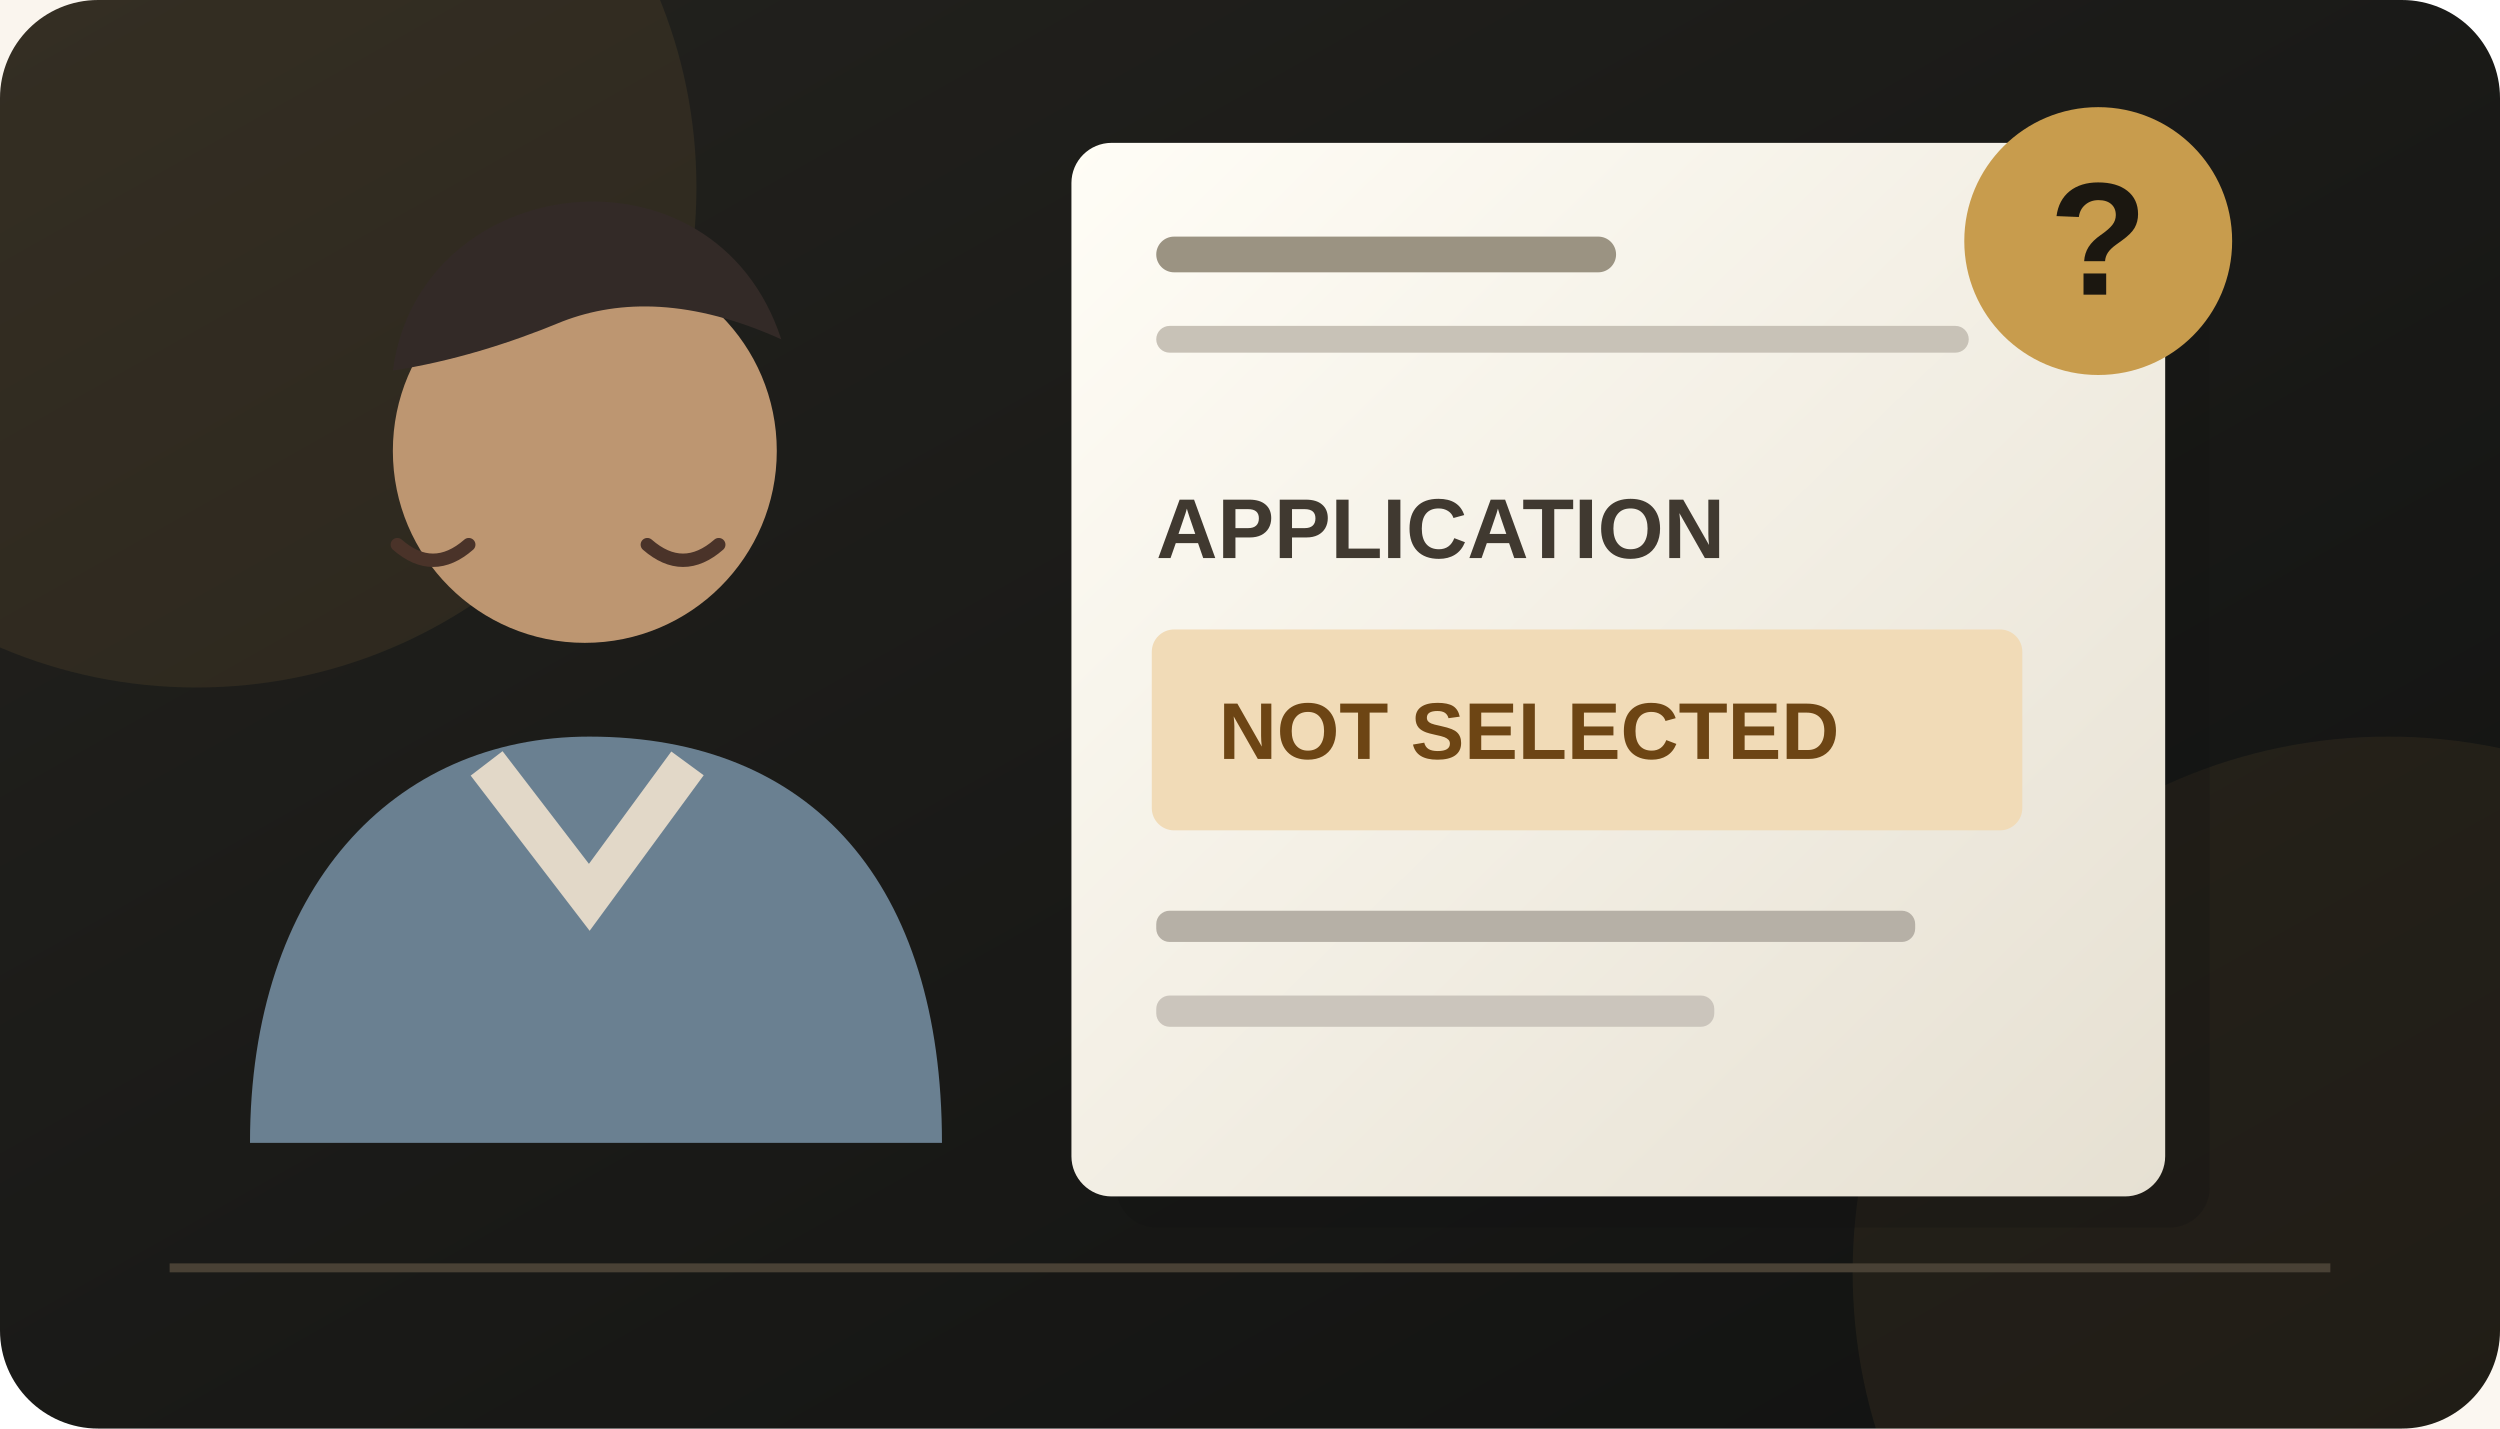
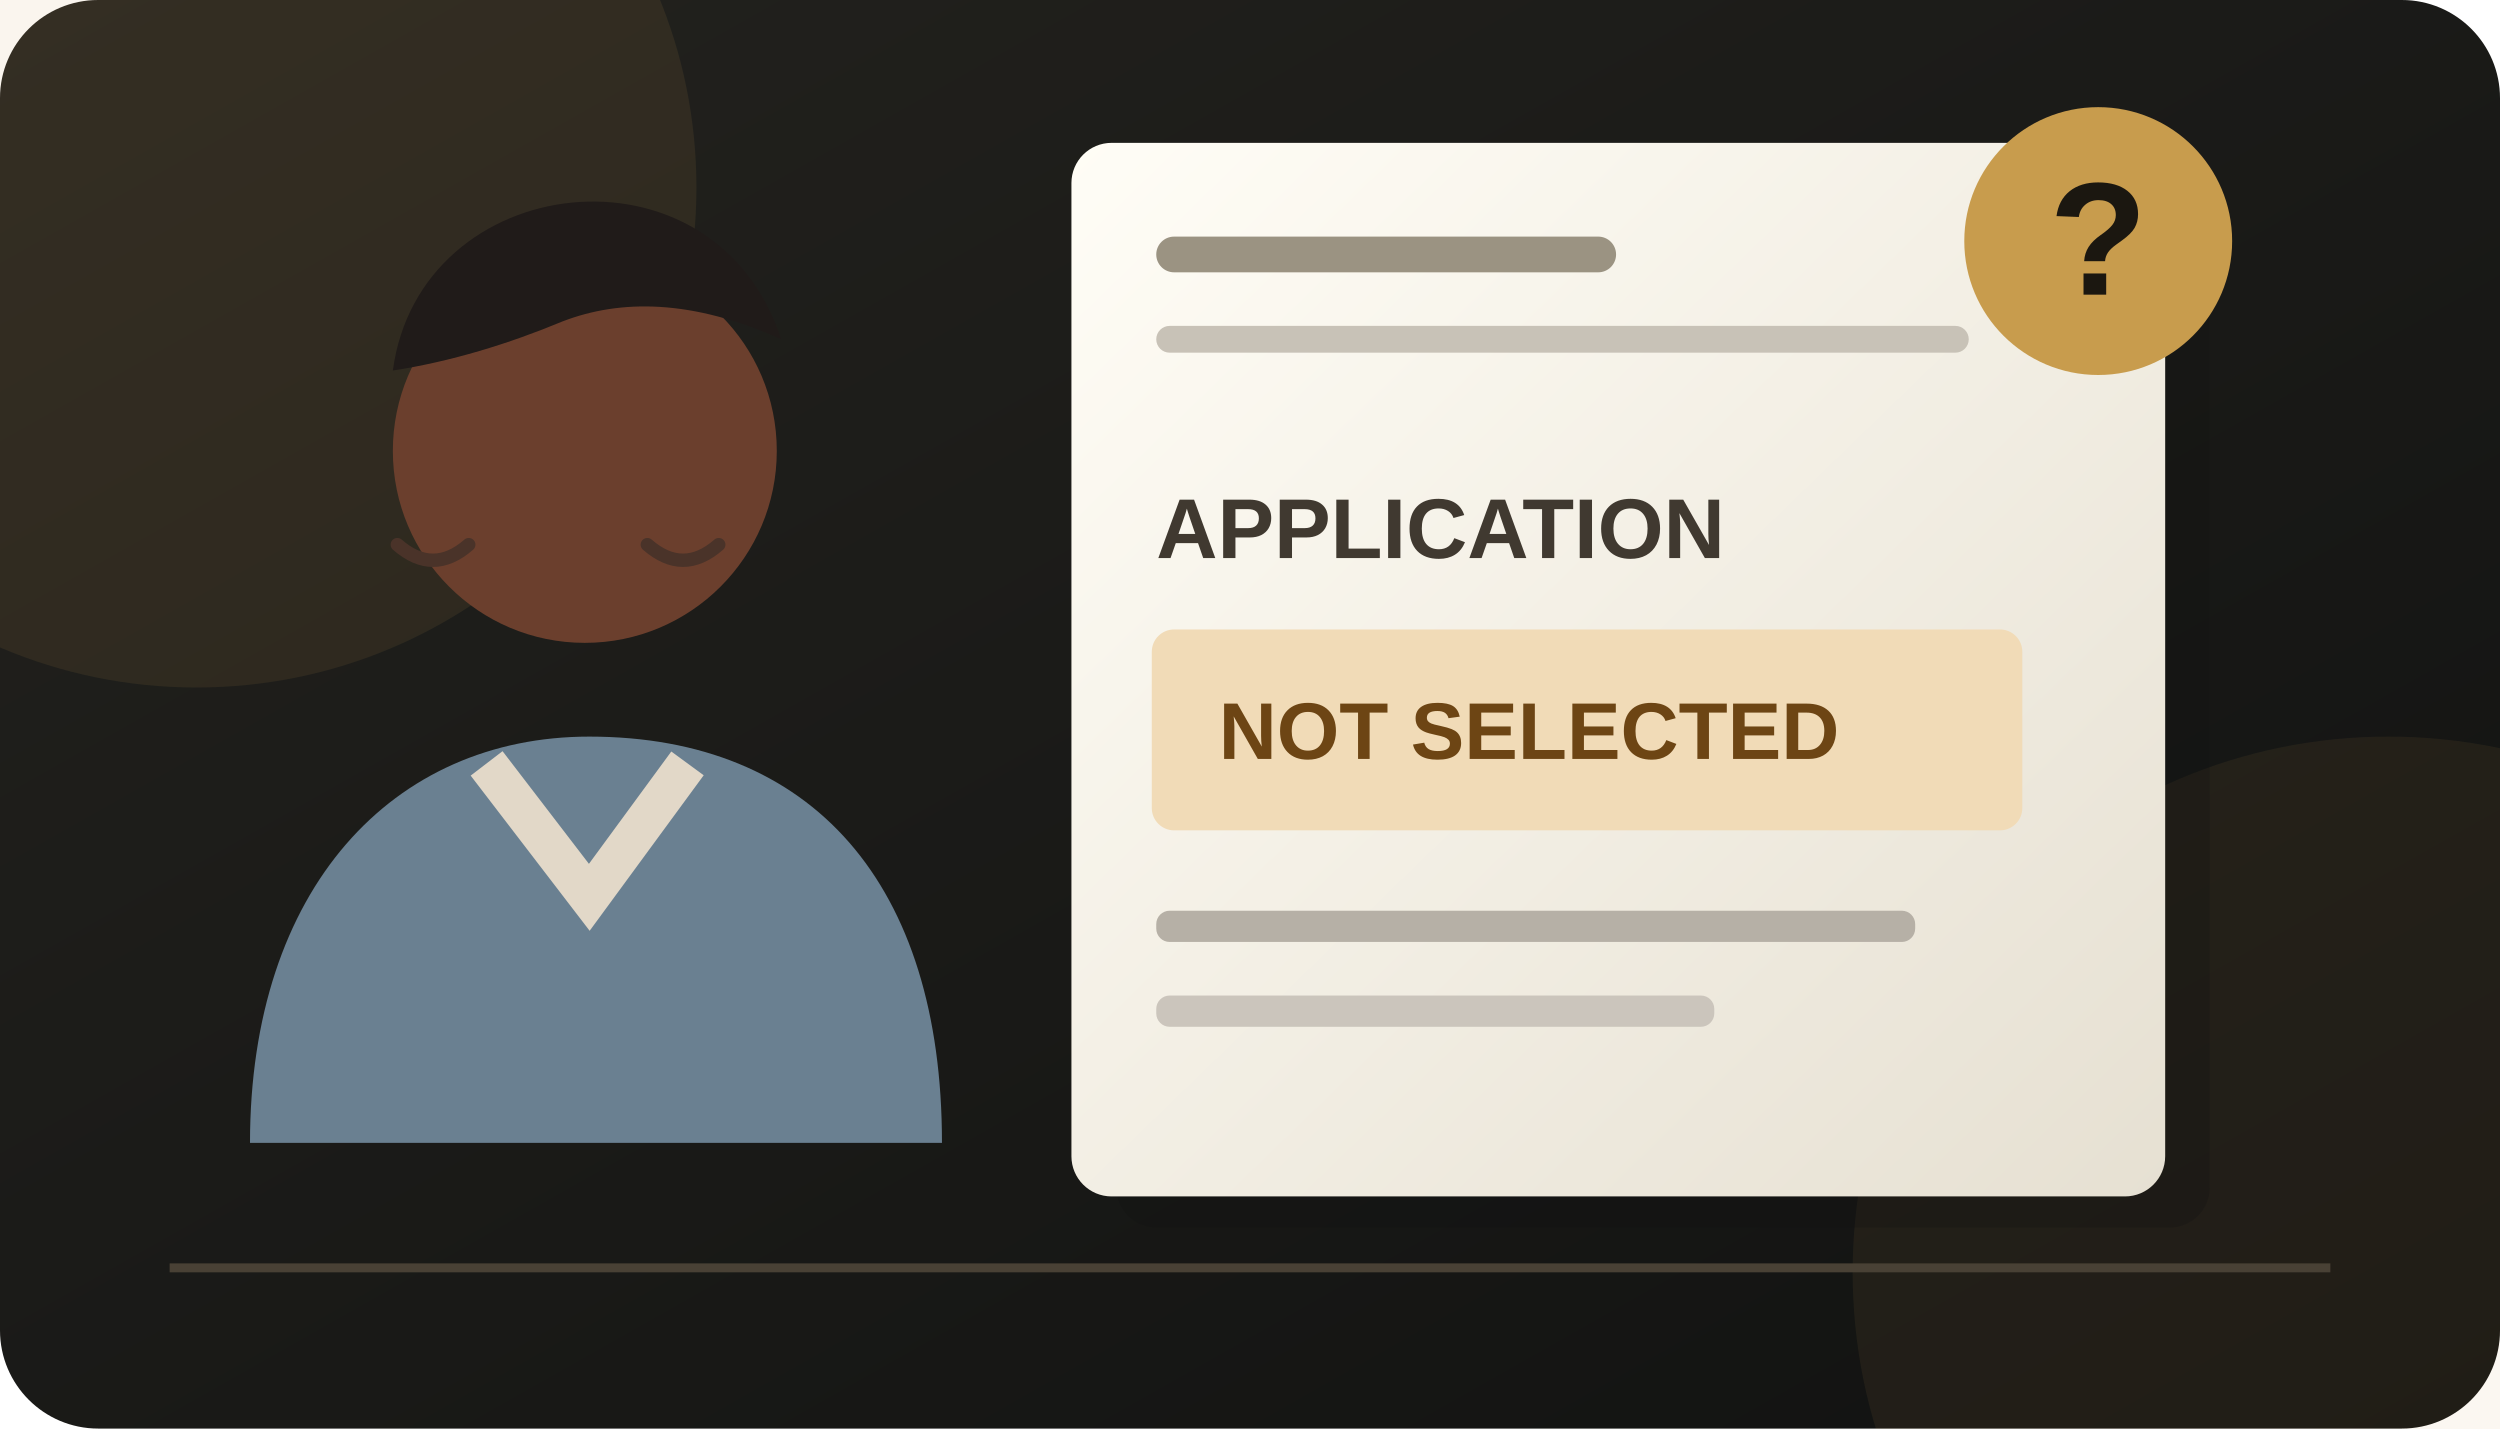
<svg xmlns="http://www.w3.org/2000/svg" width="560" height="320" viewBox="0 0 560 320" role="img" aria-label="Illustration of a job applicant looking at a selection letter with missing reasons">
  <defs>
    <linearGradient id="paper" x1="0" y1="0" x2="1" y2="1">
      <stop stop-color="#fffdf6" />
      <stop offset="1" stop-color="#e6e0d2" />
    </linearGradient>
    <linearGradient id="bg" x1="0" y1="0" x2="1" y2="1">
      <stop stop-color="#23221e" />
      <stop offset="1" stop-color="#111211" />
    </linearGradient>
  </defs>
  <rect width="560" height="320" rx="22" fill="url(#bg)" />
  <circle cx="44" cy="42" r="112" fill="#c89c4d" opacity=".10" />
  <circle cx="535" cy="285" r="120" fill="#c89c4d" opacity=".08" />
  <path d="M38 284H522" stroke="#494135" stroke-width="2" />
  <g font-family="Arial,Helvetica,sans-serif">
-     <circle cx="131" cy="101" r="43" fill="#bd9671" />
-     <path d="M88 83c6-45 72-53 87-7-20-9-36-9-49-4-12 5-25 9-38 11Z" fill="#332a27" />
+     <circle cx="131" cy="101" r="43" fill="#6b3f2d" />
+     <path d="M88 83c6-45 72-53 87-7-20-9-36-9-49-4-12 5-25 9-38 11Z" fill="#201b19" />
    <path d="M56 256c0-57 32-91 76-91 50 0 79 33 79 91" fill="#6a8091" />
    <path d="M109 171l23 30 22-30" fill="none" stroke="#e2d8c8" stroke-width="9" />
    <path d="M89 122q8 7 16 0M145 122q8 7 16 0" stroke="#4a3329" stroke-width="3" fill="none" stroke-linecap="round" />
    <rect x="250" y="39" width="245" height="236" rx="9" fill="#111" opacity=".26" />
    <rect x="240" y="32" width="245" height="236" rx="9" fill="url(#paper)" />
    <rect x="259" y="53" width="103" height="8" rx="4" fill="#9b9382" />
    <rect x="259" y="73" width="182" height="6" rx="3" fill="#c8c2b7" />
    <text x="259" y="125" font-size="19" font-weight="bold" fill="#403930">APPLICATION</text>
    <rect x="258" y="141" width="195" height="45" rx="5" fill="#f1dbb7" />
    <text x="273" y="170" font-size="18" font-weight="bold" fill="#6d4514">NOT SELECTED</text>
    <rect x="259" y="204" width="170" height="7" rx="3" fill="#b6b0a6" />
    <rect x="259" y="223" width="125" height="7" rx="3" fill="#cbc5bc" />
    <circle cx="470" cy="54" r="30" fill="#c89c4d" />
    <text x="470" y="66" text-anchor="middle" font-size="36" font-weight="bold" fill="#1b1710">?</text>
  </g>
</svg>
